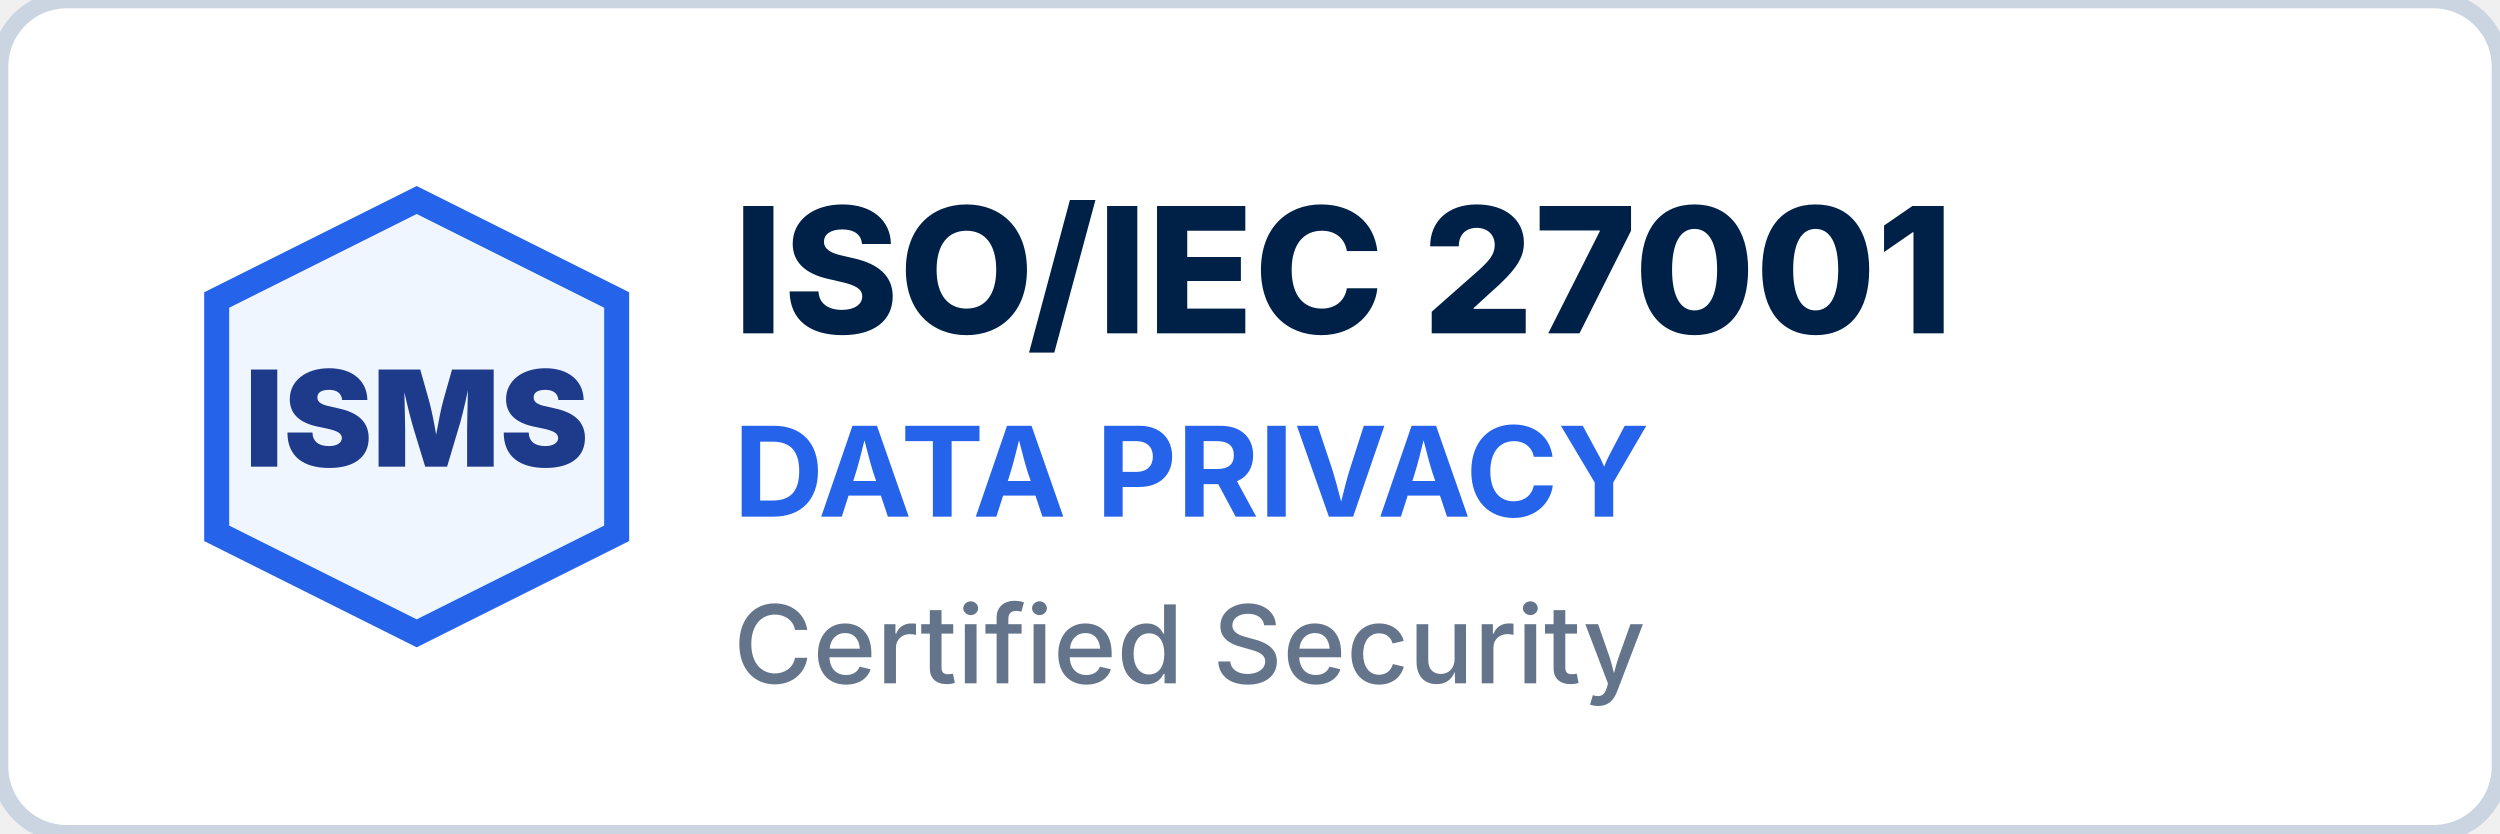
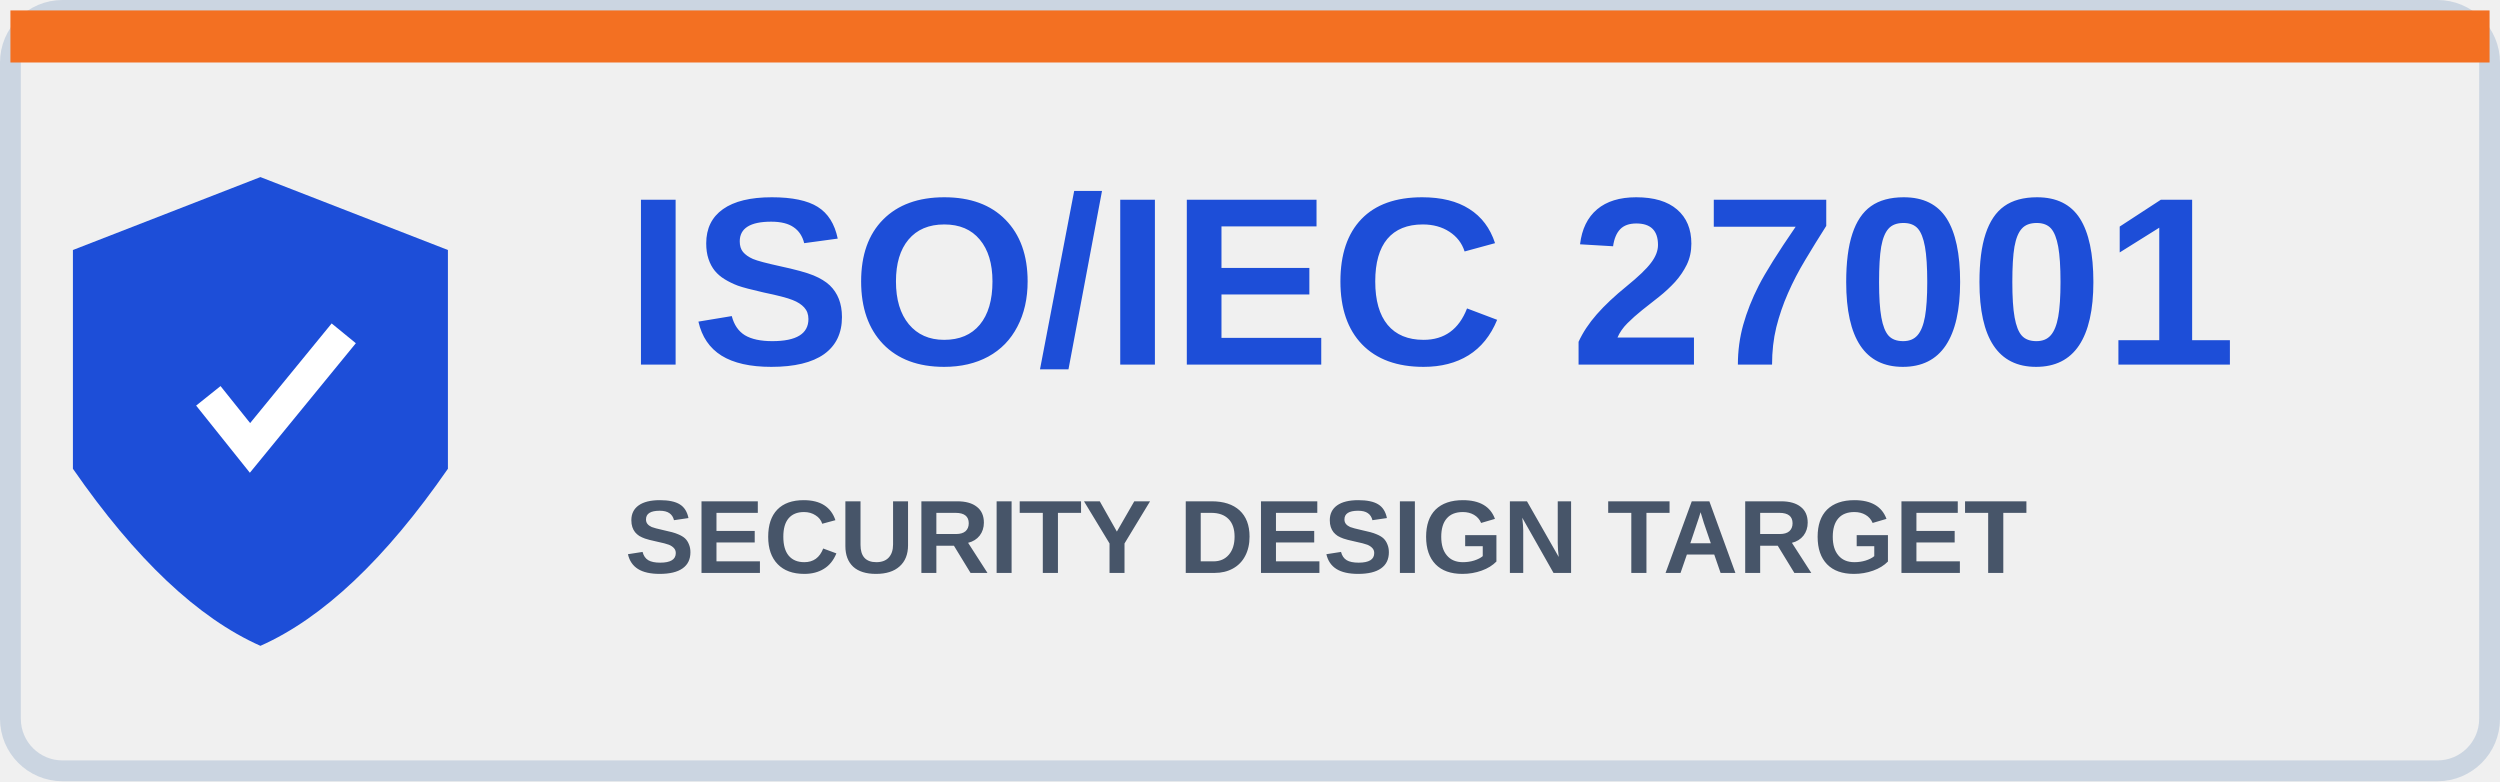
- <svg xmlns="http://www.w3.org/2000/svg" viewBox="0 0 150 50" width="150" height="50">
-   <rect width="150" height="50" fill="#ffffff" rx="4" stroke="#cbd5e1" stroke-width="1" />
-   <g transform="translate(10, 10)">
-     <polygon points="15,2 27,8 27,22 15,28 3,22 3,8" fill="#eff6ff" stroke="#2563eb" stroke-width="1.5" />
-     <text x="15" y="18" font-family="'Inter', sans-serif" font-size="8" font-weight="900" fill="#1e3a8a" text-anchor="middle">ISMS</text>
-   </g>
-   <text x="44" y="20" font-family="'Inter', sans-serif" font-size="10.5" font-weight="800" fill="#002147">ISO/IEC 27001</text>
-   <text x="44" y="31" font-family="'Inter', sans-serif" font-size="7.5" font-weight="700" fill="#2563eb">DATA PRIVACY</text>
-   <text x="44" y="41" font-family="'Inter', sans-serif" font-size="6.5" font-weight="500" fill="#64748b">Certified Security</text>
+ <svg xmlns="http://www.w3.org/2000/svg" width="240" height="75" viewBox="0 0 240 75">
+   <rect x="1" y="1" width="238" height="73" rx="5" fill="none" stroke="#cbd5e1" stroke-width="2" />
+   <rect x="1" y="1" width="238" height="5" fill="#f37022" />
+   <path d="M25 17 L43 24 L43 45 Q34 58 25 62 Q16 58 7 45 L7 24Z" fill="#1d4ed8" />
+   <path d="M20 38 L24 43 L33 32" fill="none" stroke="white" stroke-width="3" />
+   <text x="60" y="35" text-anchor="start" font-family="Arial,DejaVu Sans,sans-serif" font-size="23" font-weight="700" fill="#1d4ed8">ISO/IEC 27001</text>
+   <text x="60" y="55" text-anchor="start" font-family="Arial,DejaVu Sans,sans-serif" font-size="10" font-weight="600" fill="#475569">SECURITY DESIGN TARGET</text>
</svg>
